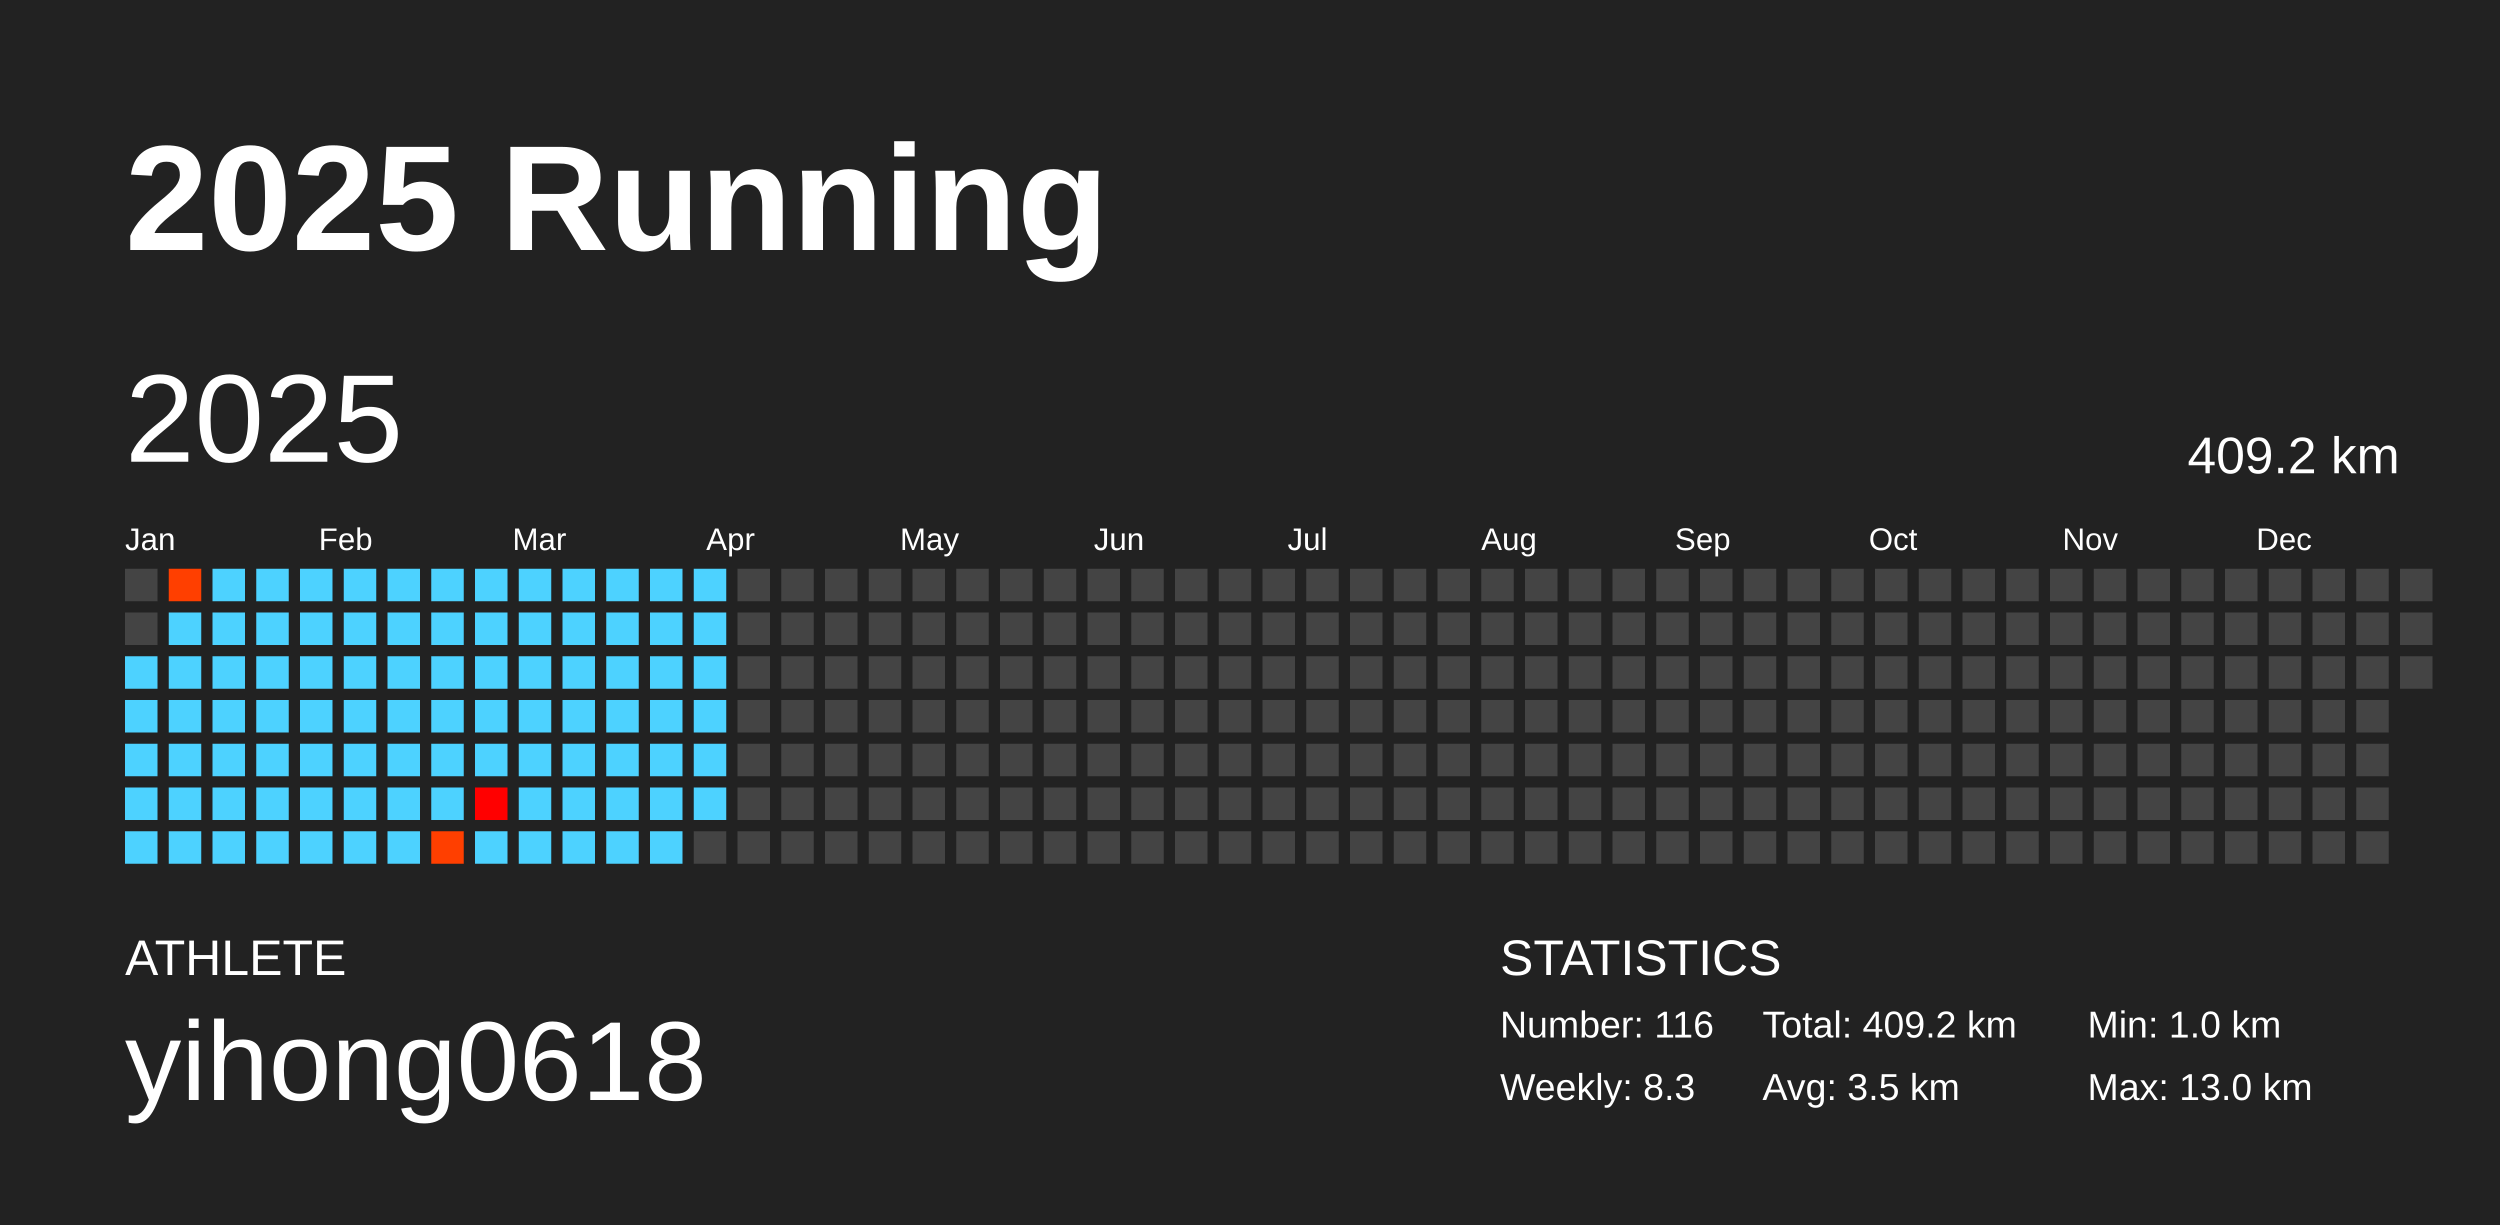
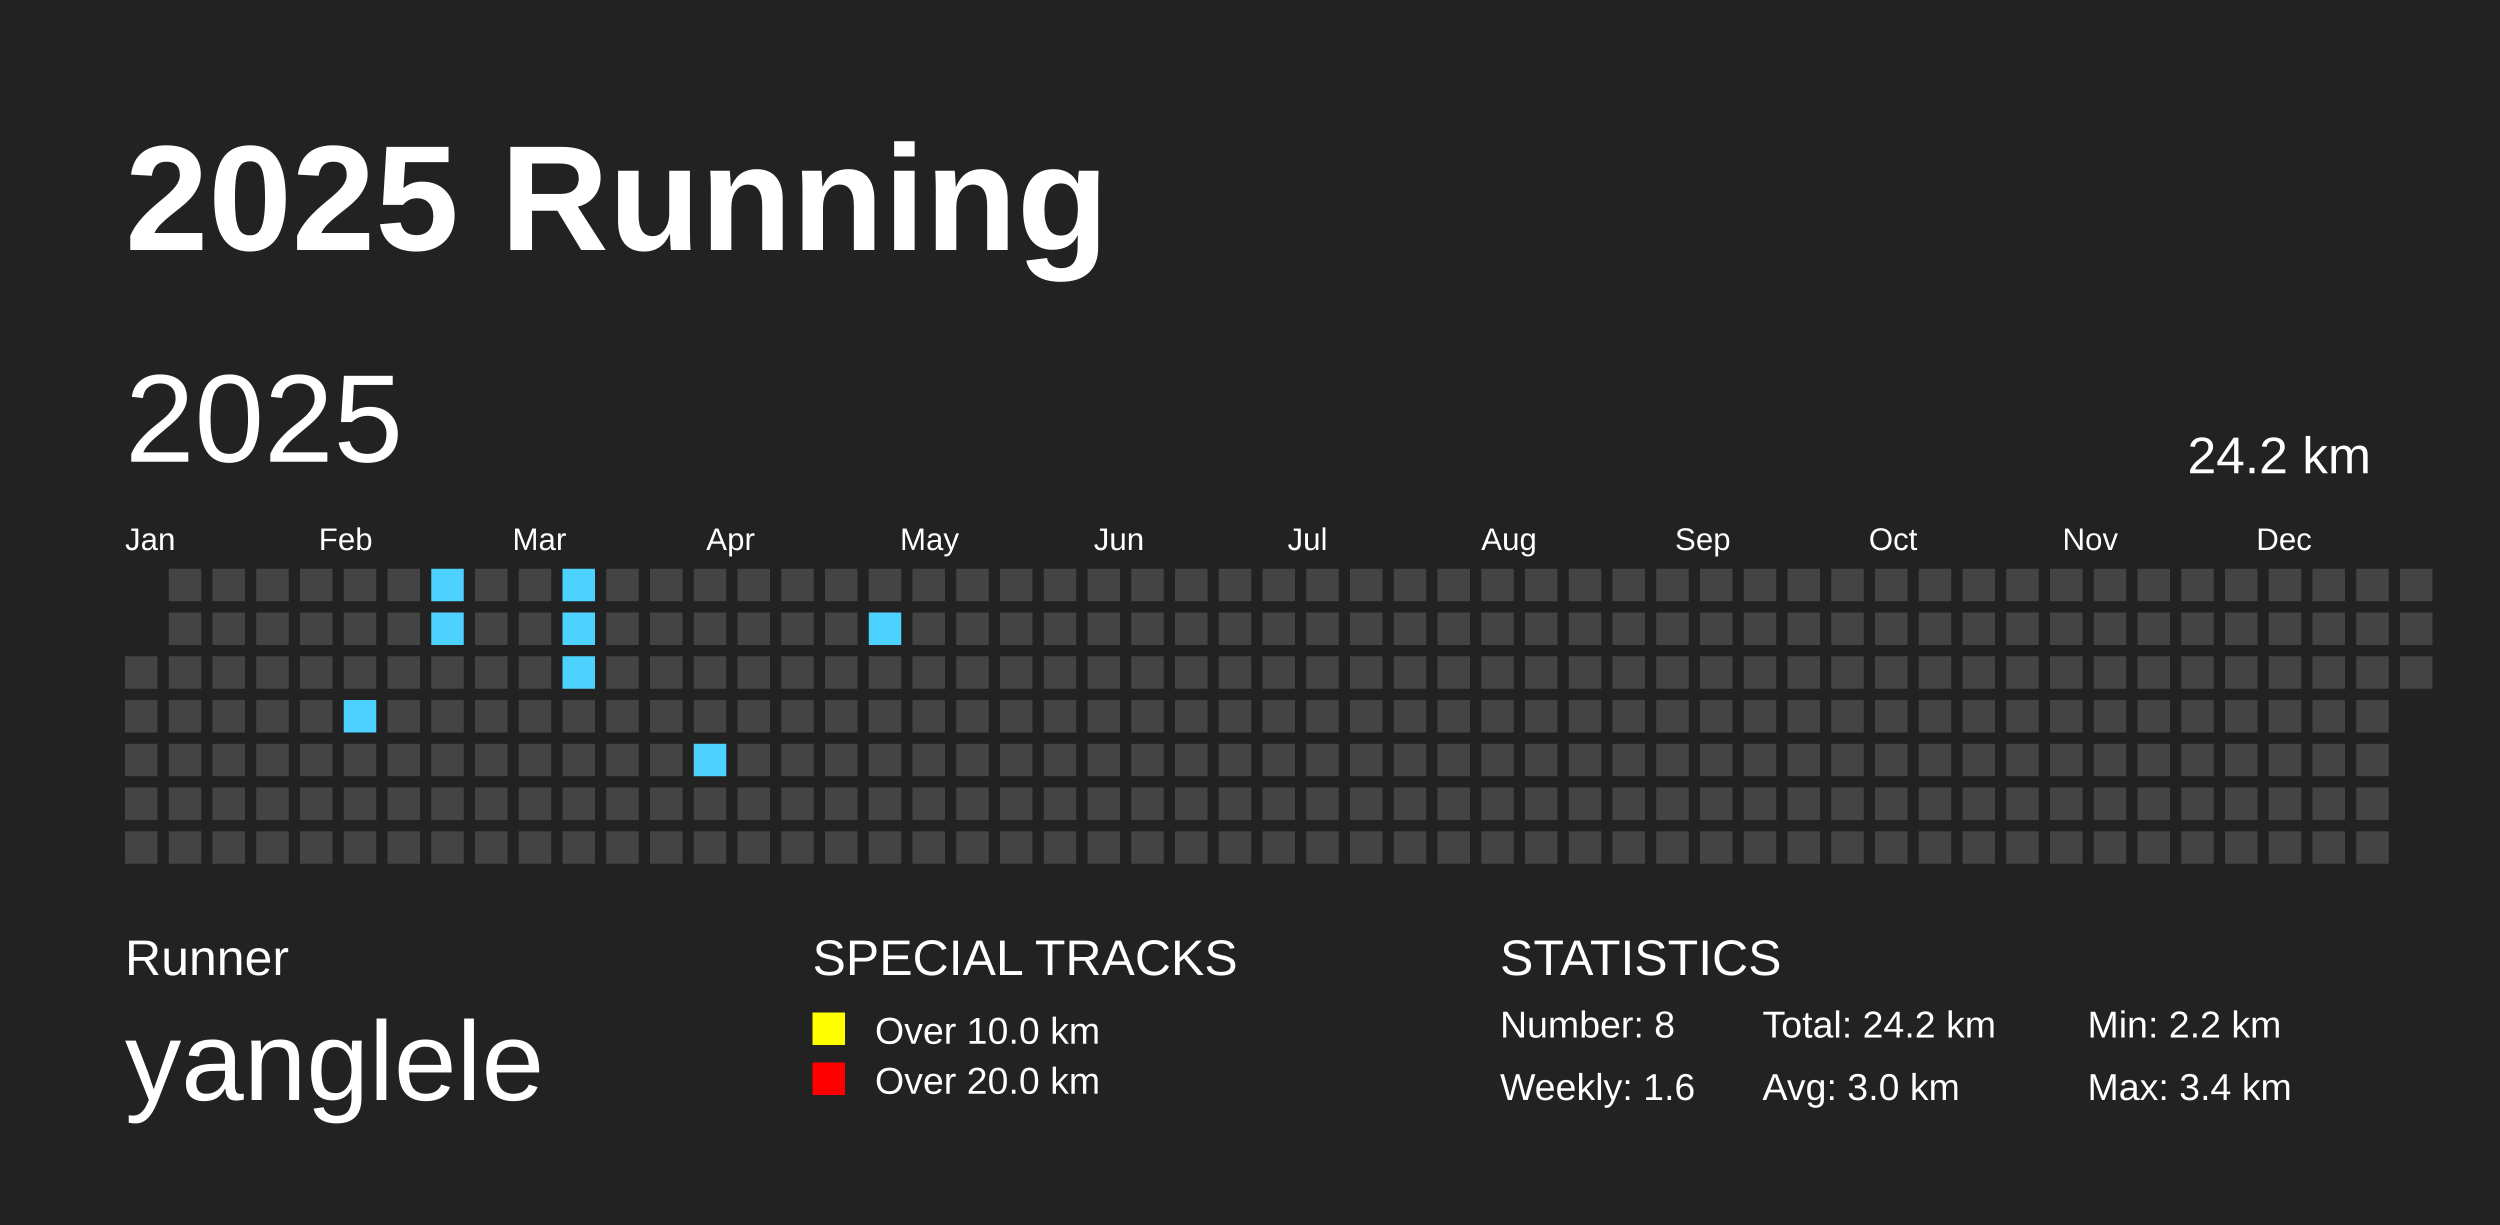
<svg xmlns="http://www.w3.org/2000/svg" baseProfile="full" height="98mm" version="1.1" viewBox="0,0,200,98" width="200mm">
  <defs />
  <rect fill="#222222" height="98" width="200" x="0" y="0" />
  <text fill="#FFFFFF" style="font-size:12px; font-family:Arial; font-weight:bold;" x="10" y="20">2025 Running</text>
-   <text fill="#FFFFFF" style="font-size:4px; font-family:Arial" x="10" y="78">ATHLETE</text>
-   <text fill="#FFFFFF" style="font-size:9px; font-family:Arial" x="10" y="88">yihong0618</text>
+   <text fill="#FFFFFF" style="font-size:4px; font-family:Arial" x="10" y="78">Runner</text>
+   <text fill="#FFFFFF" style="font-size:9px; font-family:Arial" x="10" y="88">yanglele</text>
+   <text fill="#FFFFFF" style="font-size:4px; font-family:Arial" x="65" y="78">SPECIAL TRACKS</text>
+   <rect fill="yellow" height="2.6" width="2.6" x="65" y="81" />
+   <text fill="#FFFFFF" style="font-size:3px; font-family:Arial" x="70" y="83.5">Over 10.0 km</text>
+   <rect fill="red" height="2.6" width="2.6" x="65" y="85" />
+   <text fill="#FFFFFF" style="font-size:3px; font-family:Arial" x="70" y="87.5">Over 20.0 km</text>
  <text fill="#FFFFFF" style="font-size:4px; font-family:Arial" x="120" y="78">STATISTICS</text>
-   <text fill="#FFFFFF" style="font-size:3px; font-family:Arial" x="120" y="83">Number: 116</text>
-   <text fill="#FFFFFF" style="font-size:3px; font-family:Arial" x="120" y="88">Weekly: 8.3</text>
-   <text fill="#FFFFFF" style="font-size:3px; font-family:Arial" x="141" y="83">Total: 409.2 km</text>
-   <text fill="#FFFFFF" style="font-size:3px; font-family:Arial" x="141" y="88">Avg: 3.5 km</text>
-   <text fill="#FFFFFF" style="font-size:3px; font-family:Arial" x="167" y="83">Min: 1.0 km</text>
-   <text fill="#FFFFFF" style="font-size:3px; font-family:Arial" x="167" y="88">Max: 13.0 km</text>
+   <text fill="#FFFFFF" style="font-size:3px; font-family:Arial" x="120" y="83">Number: 8</text>
+   <text fill="#FFFFFF" style="font-size:3px; font-family:Arial" x="120" y="88">Weekly: 1.6</text>
+   <text fill="#FFFFFF" style="font-size:3px; font-family:Arial" x="141" y="83">Total: 24.2 km</text>
+   <text fill="#FFFFFF" style="font-size:3px; font-family:Arial" x="141" y="88">Avg: 3.0 km</text>
+   <text fill="#FFFFFF" style="font-size:3px; font-family:Arial" x="167" y="83">Min: 2.2 km</text>
+   <text fill="#FFFFFF" style="font-size:3px; font-family:Arial" x="167" y="88">Max: 3.4 km</text>
  <text dominant-baseline="hanging" fill="#FFFFFF" style="font-size:10.0px; font-family:Arial;" x="10" y="30">2025</text>
-   <text dominant-baseline="hanging" fill="#FFFFFF" style="font-size:4.125px; font-family:Arial;" x="175" y="35">409.2 km</text>
+   <text dominant-baseline="hanging" fill="#FFFFFF" style="font-size:4.125px; font-family:Arial;" x="175" y="35">24.2 km</text>
  <text fill="#FFFFFF" style="font-size:2.5px; font-family:Arial" x="10.0" y="44">Jan</text>
  <text fill="#FFFFFF" style="font-size:2.5px; font-family:Arial" x="25.5" y="44">Feb</text>
  <text fill="#FFFFFF" style="font-size:2.5px; font-family:Arial" x="41.0" y="44">Mar</text>
  <text fill="#FFFFFF" style="font-size:2.5px; font-family:Arial" x="56.5" y="44">Apr</text>
  <text fill="#FFFFFF" style="font-size:2.5px; font-family:Arial" x="72.0" y="44">May</text>
  <text fill="#FFFFFF" style="font-size:2.5px; font-family:Arial" x="87.5" y="44">Jun</text>
  <text fill="#FFFFFF" style="font-size:2.5px; font-family:Arial" x="103.0" y="44">Jul</text>
  <text fill="#FFFFFF" style="font-size:2.5px; font-family:Arial" x="118.5" y="44">Aug</text>
  <text fill="#FFFFFF" style="font-size:2.5px; font-family:Arial" x="134.0" y="44">Sep</text>
  <text fill="#FFFFFF" style="font-size:2.5px; font-family:Arial" x="149.5" y="44">Oct</text>
  <text fill="#FFFFFF" style="font-size:2.5px; font-family:Arial" x="165.0" y="44">Nov</text>
  <text fill="#FFFFFF" style="font-size:2.5px; font-family:Arial" x="180.5" y="44">Dec</text>
-   <rect fill="#444444" height="2.6" width="2.6" x="10.0" y="45.5" />
-   <rect fill="#444444" height="2.6" width="2.6" x="10.0" y="49.0" />
-   <rect fill="#4dd2ff" height="2.6" width="2.6" x="10.0" y="52.5" />
-   <rect fill="#4dd2ff" height="2.6" width="2.6" x="10.0" y="56.0" />
-   <rect fill="#4dd2ff" height="2.6" width="2.6" x="10.0" y="59.5" />
-   <rect fill="#4dd2ff" height="2.6" width="2.6" x="10.0" y="63.0" />
-   <rect fill="#4dd2ff" height="2.6" width="2.6" x="10.0" y="66.5" />
-   <rect fill="#ff3f00" height="2.6" width="2.6" x="13.5" y="45.5" />
-   <rect fill="#4dd2ff" height="2.6" width="2.6" x="13.5" y="49.0" />
-   <rect fill="#4dd2ff" height="2.6" width="2.6" x="13.5" y="52.5" />
-   <rect fill="#4dd2ff" height="2.6" width="2.6" x="13.5" y="56.0" />
-   <rect fill="#4dd2ff" height="2.6" width="2.6" x="13.5" y="59.5" />
-   <rect fill="#4dd2ff" height="2.6" width="2.6" x="13.5" y="63.0" />
-   <rect fill="#4dd2ff" height="2.6" width="2.6" x="13.5" y="66.5" />
-   <rect fill="#4dd2ff" height="2.6" width="2.6" x="17.0" y="45.5" />
-   <rect fill="#4dd2ff" height="2.6" width="2.6" x="17.0" y="49.0" />
-   <rect fill="#4dd2ff" height="2.6" width="2.6" x="17.0" y="52.5" />
-   <rect fill="#4dd2ff" height="2.6" width="2.6" x="17.0" y="56.0" />
-   <rect fill="#4dd2ff" height="2.6" width="2.6" x="17.0" y="59.5" />
-   <rect fill="#4dd2ff" height="2.6" width="2.6" x="17.0" y="63.0" />
-   <rect fill="#4dd2ff" height="2.6" width="2.6" x="17.0" y="66.5" />
-   <rect fill="#4dd2ff" height="2.6" width="2.6" x="20.5" y="45.5" />
-   <rect fill="#4dd2ff" height="2.6" width="2.6" x="20.5" y="49.0" />
-   <rect fill="#4dd2ff" height="2.6" width="2.6" x="20.5" y="52.5" />
-   <rect fill="#4dd2ff" height="2.6" width="2.6" x="20.5" y="56.0" />
-   <rect fill="#4dd2ff" height="2.6" width="2.6" x="20.5" y="59.5" />
-   <rect fill="#4dd2ff" height="2.6" width="2.6" x="20.5" y="63.0" />
-   <rect fill="#4dd2ff" height="2.6" width="2.6" x="20.5" y="66.5" />
-   <rect fill="#4dd2ff" height="2.6" width="2.6" x="24.0" y="45.5" />
-   <rect fill="#4dd2ff" height="2.6" width="2.6" x="24.0" y="49.0" />
-   <rect fill="#4dd2ff" height="2.6" width="2.6" x="24.0" y="52.5" />
-   <rect fill="#4dd2ff" height="2.6" width="2.6" x="24.0" y="56.0" />
-   <rect fill="#4dd2ff" height="2.6" width="2.6" x="24.0" y="59.5" />
-   <rect fill="#4dd2ff" height="2.6" width="2.6" x="24.0" y="63.0" />
-   <rect fill="#4dd2ff" height="2.6" width="2.6" x="24.0" y="66.5" />
-   <rect fill="#4dd2ff" height="2.6" width="2.6" x="27.5" y="45.5" />
-   <rect fill="#4dd2ff" height="2.6" width="2.6" x="27.5" y="49.0" />
-   <rect fill="#4dd2ff" height="2.6" width="2.6" x="27.5" y="52.5" />
-   <rect fill="#4dd2ff" height="2.6" width="2.6" x="27.5" y="56.0" />
-   <rect fill="#4dd2ff" height="2.6" width="2.6" x="27.5" y="59.5" />
-   <rect fill="#4dd2ff" height="2.6" width="2.6" x="27.5" y="63.0" />
-   <rect fill="#4dd2ff" height="2.6" width="2.6" x="27.5" y="66.5" />
-   <rect fill="#4dd2ff" height="2.6" width="2.6" x="31.0" y="45.5" />
-   <rect fill="#4dd2ff" height="2.6" width="2.6" x="31.0" y="49.0" />
-   <rect fill="#4dd2ff" height="2.6" width="2.6" x="31.0" y="52.5" />
-   <rect fill="#4dd2ff" height="2.6" width="2.6" x="31.0" y="56.0" />
-   <rect fill="#4dd2ff" height="2.6" width="2.6" x="31.0" y="59.5" />
-   <rect fill="#4dd2ff" height="2.6" width="2.6" x="31.0" y="63.0" />
-   <rect fill="#4dd2ff" height="2.6" width="2.6" x="31.0" y="66.5" />
-   <rect fill="#4dd2ff" height="2.6" width="2.6" x="34.5" y="45.5" />
-   <rect fill="#4dd2ff" height="2.6" width="2.6" x="34.5" y="49.0" />
-   <rect fill="#4dd2ff" height="2.6" width="2.6" x="34.5" y="52.5" />
-   <rect fill="#4dd2ff" height="2.6" width="2.6" x="34.5" y="56.0" />
-   <rect fill="#4dd2ff" height="2.6" width="2.6" x="34.5" y="59.5" />
-   <rect fill="#4dd2ff" height="2.6" width="2.6" x="34.5" y="63.0" />
-   <rect fill="#ff3f00" height="2.6" width="2.6" x="34.5" y="66.5" />
-   <rect fill="#4dd2ff" height="2.6" width="2.6" x="38.0" y="45.5" />
-   <rect fill="#4dd2ff" height="2.6" width="2.6" x="38.0" y="49.0" />
-   <rect fill="#4dd2ff" height="2.6" width="2.6" x="38.0" y="52.5" />
-   <rect fill="#4dd2ff" height="2.6" width="2.6" x="38.0" y="56.0" />
-   <rect fill="#4dd2ff" height="2.6" width="2.6" x="38.0" y="59.5" />
-   <rect fill="#ff0000" height="2.6" width="2.6" x="38.0" y="63.0" />
-   <rect fill="#4dd2ff" height="2.6" width="2.6" x="38.0" y="66.5" />
-   <rect fill="#4dd2ff" height="2.6" width="2.6" x="41.5" y="45.5" />
-   <rect fill="#4dd2ff" height="2.6" width="2.6" x="41.5" y="49.0" />
-   <rect fill="#4dd2ff" height="2.6" width="2.6" x="41.5" y="52.5" />
-   <rect fill="#4dd2ff" height="2.6" width="2.6" x="41.5" y="56.0" />
-   <rect fill="#4dd2ff" height="2.6" width="2.6" x="41.5" y="59.5" />
-   <rect fill="#4dd2ff" height="2.6" width="2.6" x="41.5" y="63.0" />
-   <rect fill="#4dd2ff" height="2.6" width="2.6" x="41.5" y="66.5" />
-   <rect fill="#4dd2ff" height="2.6" width="2.6" x="45.0" y="45.5" />
-   <rect fill="#4dd2ff" height="2.6" width="2.6" x="45.0" y="49.0" />
-   <rect fill="#4dd2ff" height="2.6" width="2.6" x="45.0" y="52.5" />
-   <rect fill="#4dd2ff" height="2.6" width="2.6" x="45.0" y="56.0" />
-   <rect fill="#4dd2ff" height="2.6" width="2.6" x="45.0" y="59.5" />
-   <rect fill="#4dd2ff" height="2.6" width="2.6" x="45.0" y="63.0" />
-   <rect fill="#4dd2ff" height="2.6" width="2.6" x="45.0" y="66.5" />
-   <rect fill="#4dd2ff" height="2.6" width="2.6" x="48.5" y="45.5" />
-   <rect fill="#4dd2ff" height="2.6" width="2.6" x="48.5" y="49.0" />
-   <rect fill="#4dd2ff" height="2.6" width="2.6" x="48.5" y="52.5" />
-   <rect fill="#4dd2ff" height="2.6" width="2.6" x="48.5" y="56.0" />
-   <rect fill="#4dd2ff" height="2.6" width="2.6" x="48.5" y="59.5" />
-   <rect fill="#4dd2ff" height="2.6" width="2.6" x="48.5" y="63.0" />
-   <rect fill="#4dd2ff" height="2.6" width="2.6" x="48.5" y="66.5" />
-   <rect fill="#4dd2ff" height="2.6" width="2.6" x="52.0" y="45.5" />
-   <rect fill="#4dd2ff" height="2.6" width="2.6" x="52.0" y="49.0" />
-   <rect fill="#4dd2ff" height="2.6" width="2.6" x="52.0" y="52.5" />
-   <rect fill="#4dd2ff" height="2.6" width="2.6" x="52.0" y="56.0" />
-   <rect fill="#4dd2ff" height="2.6" width="2.6" x="52.0" y="59.5" />
-   <rect fill="#4dd2ff" height="2.6" width="2.6" x="52.0" y="63.0" />
-   <rect fill="#4dd2ff" height="2.6" width="2.6" x="52.0" y="66.5" />
-   <rect fill="#4dd2ff" height="2.6" width="2.6" x="55.5" y="45.5" />
-   <rect fill="#4dd2ff" height="2.6" width="2.6" x="55.5" y="49.0" />
-   <rect fill="#4dd2ff" height="2.6" width="2.6" x="55.5" y="52.5" />
-   <rect fill="#4dd2ff" height="2.6" width="2.6" x="55.5" y="56.0" />
-   <rect fill="#4dd2ff" height="2.6" width="2.6" x="55.5" y="59.5" />
-   <rect fill="#4dd2ff" height="2.6" width="2.6" x="55.5" y="63.0" />
+   <rect fill="#444444" height="2.6" width="2.6" x="10.0" y="52.5" />
+   <rect fill="#444444" height="2.6" width="2.6" x="10.0" y="56.0" />
+   <rect fill="#444444" height="2.6" width="2.6" x="10.0" y="59.5" />
+   <rect fill="#444444" height="2.6" width="2.6" x="10.0" y="63.0" />
+   <rect fill="#444444" height="2.6" width="2.6" x="10.0" y="66.5" />
+   <rect fill="#444444" height="2.6" width="2.6" x="13.5" y="45.5" />
+   <rect fill="#444444" height="2.6" width="2.6" x="13.5" y="49.0" />
+   <rect fill="#444444" height="2.6" width="2.6" x="13.5" y="52.5" />
+   <rect fill="#444444" height="2.6" width="2.6" x="13.5" y="56.0" />
+   <rect fill="#444444" height="2.6" width="2.6" x="13.5" y="59.5" />
+   <rect fill="#444444" height="2.6" width="2.6" x="13.5" y="63.0" />
+   <rect fill="#444444" height="2.6" width="2.6" x="13.5" y="66.5" />
+   <rect fill="#444444" height="2.6" width="2.6" x="17.0" y="45.5" />
+   <rect fill="#444444" height="2.6" width="2.6" x="17.0" y="49.0" />
+   <rect fill="#444444" height="2.6" width="2.6" x="17.0" y="52.5" />
+   <rect fill="#444444" height="2.6" width="2.6" x="17.0" y="56.0" />
+   <rect fill="#444444" height="2.6" width="2.6" x="17.0" y="59.5" />
+   <rect fill="#444444" height="2.6" width="2.6" x="17.0" y="63.0" />
+   <rect fill="#444444" height="2.6" width="2.6" x="17.0" y="66.5" />
+   <rect fill="#444444" height="2.6" width="2.6" x="20.5" y="45.5" />
+   <rect fill="#444444" height="2.6" width="2.6" x="20.5" y="49.0" />
+   <rect fill="#444444" height="2.6" width="2.6" x="20.5" y="52.5" />
+   <rect fill="#444444" height="2.6" width="2.6" x="20.5" y="56.0" />
+   <rect fill="#444444" height="2.6" width="2.6" x="20.5" y="59.5" />
+   <rect fill="#444444" height="2.6" width="2.6" x="20.5" y="63.0" />
+   <rect fill="#444444" height="2.6" width="2.6" x="20.5" y="66.5" />
+   <rect fill="#444444" height="2.6" width="2.6" x="24.0" y="45.5" />
+   <rect fill="#444444" height="2.6" width="2.6" x="24.0" y="49.0" />
+   <rect fill="#444444" height="2.6" width="2.6" x="24.0" y="52.5" />
+   <rect fill="#444444" height="2.6" width="2.6" x="24.0" y="56.0" />
+   <rect fill="#444444" height="2.6" width="2.6" x="24.0" y="59.5" />
+   <rect fill="#444444" height="2.6" width="2.6" x="24.0" y="63.0" />
+   <rect fill="#444444" height="2.6" width="2.6" x="24.0" y="66.5" />
+   <rect fill="#444444" height="2.6" width="2.6" x="27.5" y="45.5" />
+   <rect fill="#444444" height="2.6" width="2.6" x="27.5" y="49.0" />
+   <rect fill="#444444" height="2.6" width="2.6" x="27.5" y="52.5" />
+   <rect fill="#4DD2FF" height="2.6" width="2.6" x="27.5" y="56.0" />
+   <rect fill="#444444" height="2.6" width="2.6" x="27.5" y="59.5" />
+   <rect fill="#444444" height="2.6" width="2.6" x="27.5" y="63.0" />
+   <rect fill="#444444" height="2.6" width="2.6" x="27.5" y="66.5" />
+   <rect fill="#444444" height="2.6" width="2.6" x="31.0" y="45.5" />
+   <rect fill="#444444" height="2.6" width="2.6" x="31.0" y="49.0" />
+   <rect fill="#444444" height="2.6" width="2.6" x="31.0" y="52.5" />
+   <rect fill="#444444" height="2.6" width="2.6" x="31.0" y="56.0" />
+   <rect fill="#444444" height="2.6" width="2.6" x="31.0" y="59.5" />
+   <rect fill="#444444" height="2.6" width="2.6" x="31.0" y="63.0" />
+   <rect fill="#444444" height="2.6" width="2.6" x="31.0" y="66.5" />
+   <rect fill="#4DD2FF" height="2.6" width="2.6" x="34.5" y="45.5" />
+   <rect fill="#4DD2FF" height="2.6" width="2.6" x="34.5" y="49.0" />
+   <rect fill="#444444" height="2.6" width="2.6" x="34.5" y="52.5" />
+   <rect fill="#444444" height="2.6" width="2.6" x="34.5" y="56.0" />
+   <rect fill="#444444" height="2.6" width="2.6" x="34.5" y="59.5" />
+   <rect fill="#444444" height="2.6" width="2.6" x="34.5" y="63.0" />
+   <rect fill="#444444" height="2.6" width="2.6" x="34.5" y="66.5" />
+   <rect fill="#444444" height="2.6" width="2.6" x="38.0" y="45.5" />
+   <rect fill="#444444" height="2.6" width="2.6" x="38.0" y="49.0" />
+   <rect fill="#444444" height="2.6" width="2.6" x="38.0" y="52.5" />
+   <rect fill="#444444" height="2.6" width="2.6" x="38.0" y="56.0" />
+   <rect fill="#444444" height="2.6" width="2.6" x="38.0" y="59.5" />
+   <rect fill="#444444" height="2.6" width="2.6" x="38.0" y="63.0" />
+   <rect fill="#444444" height="2.6" width="2.6" x="38.0" y="66.5" />
+   <rect fill="#444444" height="2.6" width="2.6" x="41.5" y="45.5" />
+   <rect fill="#444444" height="2.6" width="2.6" x="41.5" y="49.0" />
+   <rect fill="#444444" height="2.6" width="2.6" x="41.5" y="52.5" />
+   <rect fill="#444444" height="2.6" width="2.6" x="41.5" y="56.0" />
+   <rect fill="#444444" height="2.6" width="2.6" x="41.5" y="59.5" />
+   <rect fill="#444444" height="2.6" width="2.6" x="41.5" y="63.0" />
+   <rect fill="#444444" height="2.6" width="2.6" x="41.5" y="66.5" />
+   <rect fill="#4DD2FF" height="2.6" width="2.6" x="45.0" y="45.5" />
+   <rect fill="#4DD2FF" height="2.6" width="2.6" x="45.0" y="49.0" />
+   <rect fill="#4DD2FF" height="2.6" width="2.6" x="45.0" y="52.5" />
+   <rect fill="#444444" height="2.6" width="2.6" x="45.0" y="56.0" />
+   <rect fill="#444444" height="2.6" width="2.6" x="45.0" y="59.5" />
+   <rect fill="#444444" height="2.6" width="2.6" x="45.0" y="63.0" />
+   <rect fill="#444444" height="2.6" width="2.6" x="45.0" y="66.5" />
+   <rect fill="#444444" height="2.6" width="2.6" x="48.5" y="45.5" />
+   <rect fill="#444444" height="2.6" width="2.6" x="48.5" y="49.0" />
+   <rect fill="#444444" height="2.6" width="2.6" x="48.5" y="52.5" />
+   <rect fill="#444444" height="2.6" width="2.6" x="48.5" y="56.0" />
+   <rect fill="#444444" height="2.6" width="2.6" x="48.5" y="59.5" />
+   <rect fill="#444444" height="2.6" width="2.6" x="48.5" y="63.0" />
+   <rect fill="#444444" height="2.6" width="2.6" x="48.5" y="66.5" />
+   <rect fill="#444444" height="2.6" width="2.6" x="52.0" y="45.5" />
+   <rect fill="#444444" height="2.6" width="2.6" x="52.0" y="49.0" />
+   <rect fill="#444444" height="2.6" width="2.6" x="52.0" y="52.5" />
+   <rect fill="#444444" height="2.6" width="2.6" x="52.0" y="56.0" />
+   <rect fill="#444444" height="2.6" width="2.6" x="52.0" y="59.5" />
+   <rect fill="#444444" height="2.6" width="2.6" x="52.0" y="63.0" />
+   <rect fill="#444444" height="2.6" width="2.6" x="52.0" y="66.5" />
+   <rect fill="#444444" height="2.6" width="2.6" x="55.5" y="45.5" />
+   <rect fill="#444444" height="2.6" width="2.6" x="55.5" y="49.0" />
+   <rect fill="#444444" height="2.6" width="2.6" x="55.5" y="52.5" />
+   <rect fill="#444444" height="2.6" width="2.6" x="55.5" y="56.0" />
+   <rect fill="#4DD2FF" height="2.6" width="2.6" x="55.5" y="59.5" />
+   <rect fill="#444444" height="2.6" width="2.6" x="55.5" y="63.0" />
  <rect fill="#444444" height="2.6" width="2.6" x="55.5" y="66.5" />
  <rect fill="#444444" height="2.6" width="2.6" x="59.0" y="45.5" />
  <rect fill="#444444" height="2.6" width="2.6" x="59.0" y="49.0" />
  <rect fill="#444444" height="2.6" width="2.6" x="59.0" y="52.5" />
  <rect fill="#444444" height="2.6" width="2.6" x="59.0" y="56.0" />
  <rect fill="#444444" height="2.6" width="2.6" x="59.0" y="59.5" />
  <rect fill="#444444" height="2.6" width="2.6" x="59.0" y="63.0" />
  <rect fill="#444444" height="2.6" width="2.6" x="59.0" y="66.5" />
  <rect fill="#444444" height="2.6" width="2.6" x="62.5" y="45.5" />
  <rect fill="#444444" height="2.6" width="2.6" x="62.5" y="49.0" />
  <rect fill="#444444" height="2.6" width="2.6" x="62.5" y="52.5" />
  <rect fill="#444444" height="2.6" width="2.6" x="62.5" y="56.0" />
  <rect fill="#444444" height="2.6" width="2.6" x="62.5" y="59.5" />
  <rect fill="#444444" height="2.6" width="2.6" x="62.5" y="63.0" />
  <rect fill="#444444" height="2.6" width="2.6" x="62.5" y="66.5" />
  <rect fill="#444444" height="2.6" width="2.6" x="66.0" y="45.5" />
  <rect fill="#444444" height="2.6" width="2.6" x="66.0" y="49.0" />
  <rect fill="#444444" height="2.6" width="2.6" x="66.0" y="52.5" />
  <rect fill="#444444" height="2.6" width="2.6" x="66.0" y="56.0" />
  <rect fill="#444444" height="2.6" width="2.6" x="66.0" y="59.5" />
  <rect fill="#444444" height="2.6" width="2.6" x="66.0" y="63.0" />
  <rect fill="#444444" height="2.6" width="2.6" x="66.0" y="66.5" />
  <rect fill="#444444" height="2.6" width="2.6" x="69.5" y="45.5" />
-   <rect fill="#444444" height="2.6" width="2.6" x="69.5" y="49.0" />
+   <rect fill="#4DD2FF" height="2.6" width="2.6" x="69.5" y="49.0" />
  <rect fill="#444444" height="2.6" width="2.6" x="69.5" y="52.5" />
  <rect fill="#444444" height="2.6" width="2.6" x="69.5" y="56.0" />
  <rect fill="#444444" height="2.6" width="2.6" x="69.5" y="59.5" />
  <rect fill="#444444" height="2.6" width="2.6" x="69.5" y="63.0" />
  <rect fill="#444444" height="2.6" width="2.6" x="69.5" y="66.5" />
  <rect fill="#444444" height="2.6" width="2.6" x="73.0" y="45.5" />
  <rect fill="#444444" height="2.6" width="2.6" x="73.0" y="49.0" />
  <rect fill="#444444" height="2.6" width="2.6" x="73.0" y="52.5" />
  <rect fill="#444444" height="2.6" width="2.6" x="73.0" y="56.0" />
  <rect fill="#444444" height="2.6" width="2.6" x="73.0" y="59.5" />
  <rect fill="#444444" height="2.6" width="2.6" x="73.0" y="63.0" />
  <rect fill="#444444" height="2.6" width="2.6" x="73.0" y="66.5" />
  <rect fill="#444444" height="2.6" width="2.6" x="76.5" y="45.5" />
  <rect fill="#444444" height="2.6" width="2.6" x="76.5" y="49.0" />
  <rect fill="#444444" height="2.6" width="2.6" x="76.5" y="52.5" />
  <rect fill="#444444" height="2.6" width="2.6" x="76.5" y="56.0" />
  <rect fill="#444444" height="2.6" width="2.6" x="76.5" y="59.5" />
  <rect fill="#444444" height="2.6" width="2.6" x="76.5" y="63.0" />
  <rect fill="#444444" height="2.6" width="2.6" x="76.5" y="66.5" />
  <rect fill="#444444" height="2.6" width="2.6" x="80.0" y="45.5" />
  <rect fill="#444444" height="2.6" width="2.6" x="80.0" y="49.0" />
  <rect fill="#444444" height="2.6" width="2.6" x="80.0" y="52.5" />
  <rect fill="#444444" height="2.6" width="2.6" x="80.0" y="56.0" />
  <rect fill="#444444" height="2.6" width="2.6" x="80.0" y="59.5" />
  <rect fill="#444444" height="2.6" width="2.6" x="80.0" y="63.0" />
  <rect fill="#444444" height="2.6" width="2.6" x="80.0" y="66.5" />
  <rect fill="#444444" height="2.6" width="2.6" x="83.5" y="45.5" />
  <rect fill="#444444" height="2.6" width="2.6" x="83.5" y="49.0" />
  <rect fill="#444444" height="2.6" width="2.6" x="83.5" y="52.5" />
  <rect fill="#444444" height="2.6" width="2.6" x="83.5" y="56.0" />
  <rect fill="#444444" height="2.6" width="2.6" x="83.5" y="59.5" />
  <rect fill="#444444" height="2.6" width="2.6" x="83.5" y="63.0" />
  <rect fill="#444444" height="2.6" width="2.6" x="83.5" y="66.5" />
  <rect fill="#444444" height="2.6" width="2.6" x="87.0" y="45.5" />
  <rect fill="#444444" height="2.6" width="2.6" x="87.0" y="49.0" />
  <rect fill="#444444" height="2.6" width="2.6" x="87.0" y="52.5" />
  <rect fill="#444444" height="2.6" width="2.6" x="87.0" y="56.0" />
  <rect fill="#444444" height="2.6" width="2.6" x="87.0" y="59.5" />
  <rect fill="#444444" height="2.6" width="2.6" x="87.0" y="63.0" />
  <rect fill="#444444" height="2.6" width="2.6" x="87.0" y="66.5" />
  <rect fill="#444444" height="2.6" width="2.6" x="90.5" y="45.5" />
  <rect fill="#444444" height="2.6" width="2.6" x="90.5" y="49.0" />
  <rect fill="#444444" height="2.6" width="2.6" x="90.5" y="52.5" />
  <rect fill="#444444" height="2.6" width="2.6" x="90.5" y="56.0" />
  <rect fill="#444444" height="2.6" width="2.6" x="90.5" y="59.5" />
  <rect fill="#444444" height="2.6" width="2.6" x="90.5" y="63.0" />
  <rect fill="#444444" height="2.6" width="2.6" x="90.5" y="66.5" />
  <rect fill="#444444" height="2.6" width="2.6" x="94.0" y="45.5" />
  <rect fill="#444444" height="2.6" width="2.6" x="94.0" y="49.0" />
  <rect fill="#444444" height="2.6" width="2.6" x="94.0" y="52.5" />
  <rect fill="#444444" height="2.6" width="2.6" x="94.0" y="56.0" />
  <rect fill="#444444" height="2.6" width="2.6" x="94.0" y="59.5" />
  <rect fill="#444444" height="2.6" width="2.6" x="94.0" y="63.0" />
  <rect fill="#444444" height="2.6" width="2.6" x="94.0" y="66.5" />
  <rect fill="#444444" height="2.6" width="2.6" x="97.5" y="45.5" />
  <rect fill="#444444" height="2.6" width="2.6" x="97.5" y="49.0" />
  <rect fill="#444444" height="2.6" width="2.6" x="97.5" y="52.5" />
  <rect fill="#444444" height="2.6" width="2.6" x="97.5" y="56.0" />
  <rect fill="#444444" height="2.6" width="2.6" x="97.5" y="59.5" />
  <rect fill="#444444" height="2.6" width="2.6" x="97.5" y="63.0" />
  <rect fill="#444444" height="2.6" width="2.6" x="97.5" y="66.5" />
  <rect fill="#444444" height="2.6" width="2.6" x="101.0" y="45.5" />
  <rect fill="#444444" height="2.6" width="2.6" x="101.0" y="49.0" />
  <rect fill="#444444" height="2.6" width="2.6" x="101.0" y="52.5" />
  <rect fill="#444444" height="2.6" width="2.6" x="101.0" y="56.0" />
  <rect fill="#444444" height="2.6" width="2.6" x="101.0" y="59.5" />
  <rect fill="#444444" height="2.6" width="2.6" x="101.0" y="63.0" />
  <rect fill="#444444" height="2.6" width="2.6" x="101.0" y="66.5" />
  <rect fill="#444444" height="2.6" width="2.6" x="104.5" y="45.5" />
  <rect fill="#444444" height="2.6" width="2.6" x="104.5" y="49.0" />
  <rect fill="#444444" height="2.6" width="2.6" x="104.5" y="52.5" />
  <rect fill="#444444" height="2.6" width="2.6" x="104.5" y="56.0" />
  <rect fill="#444444" height="2.6" width="2.6" x="104.5" y="59.5" />
  <rect fill="#444444" height="2.6" width="2.6" x="104.5" y="63.0" />
  <rect fill="#444444" height="2.6" width="2.6" x="104.5" y="66.5" />
  <rect fill="#444444" height="2.6" width="2.6" x="108.0" y="45.5" />
  <rect fill="#444444" height="2.6" width="2.6" x="108.0" y="49.0" />
  <rect fill="#444444" height="2.6" width="2.6" x="108.0" y="52.5" />
  <rect fill="#444444" height="2.6" width="2.6" x="108.0" y="56.0" />
  <rect fill="#444444" height="2.6" width="2.6" x="108.0" y="59.5" />
  <rect fill="#444444" height="2.6" width="2.6" x="108.0" y="63.0" />
  <rect fill="#444444" height="2.6" width="2.6" x="108.0" y="66.5" />
  <rect fill="#444444" height="2.6" width="2.6" x="111.5" y="45.5" />
  <rect fill="#444444" height="2.6" width="2.6" x="111.5" y="49.0" />
  <rect fill="#444444" height="2.6" width="2.6" x="111.5" y="52.5" />
  <rect fill="#444444" height="2.6" width="2.6" x="111.5" y="56.0" />
  <rect fill="#444444" height="2.6" width="2.6" x="111.5" y="59.5" />
  <rect fill="#444444" height="2.6" width="2.6" x="111.5" y="63.0" />
  <rect fill="#444444" height="2.6" width="2.6" x="111.5" y="66.5" />
  <rect fill="#444444" height="2.6" width="2.6" x="115.0" y="45.5" />
  <rect fill="#444444" height="2.6" width="2.6" x="115.0" y="49.0" />
  <rect fill="#444444" height="2.6" width="2.6" x="115.0" y="52.5" />
  <rect fill="#444444" height="2.6" width="2.6" x="115.0" y="56.0" />
  <rect fill="#444444" height="2.6" width="2.6" x="115.0" y="59.5" />
  <rect fill="#444444" height="2.6" width="2.6" x="115.0" y="63.0" />
  <rect fill="#444444" height="2.6" width="2.6" x="115.0" y="66.5" />
  <rect fill="#444444" height="2.6" width="2.6" x="118.5" y="45.5" />
  <rect fill="#444444" height="2.6" width="2.6" x="118.5" y="49.0" />
  <rect fill="#444444" height="2.6" width="2.6" x="118.5" y="52.5" />
  <rect fill="#444444" height="2.6" width="2.6" x="118.5" y="56.0" />
  <rect fill="#444444" height="2.6" width="2.6" x="118.5" y="59.5" />
  <rect fill="#444444" height="2.6" width="2.6" x="118.5" y="63.0" />
  <rect fill="#444444" height="2.6" width="2.6" x="118.5" y="66.5" />
  <rect fill="#444444" height="2.6" width="2.6" x="122.0" y="45.5" />
  <rect fill="#444444" height="2.6" width="2.6" x="122.0" y="49.0" />
  <rect fill="#444444" height="2.6" width="2.6" x="122.0" y="52.5" />
  <rect fill="#444444" height="2.6" width="2.6" x="122.0" y="56.0" />
  <rect fill="#444444" height="2.6" width="2.6" x="122.0" y="59.5" />
  <rect fill="#444444" height="2.6" width="2.6" x="122.0" y="63.0" />
  <rect fill="#444444" height="2.6" width="2.6" x="122.0" y="66.5" />
  <rect fill="#444444" height="2.6" width="2.6" x="125.5" y="45.5" />
  <rect fill="#444444" height="2.6" width="2.6" x="125.5" y="49.0" />
  <rect fill="#444444" height="2.6" width="2.6" x="125.5" y="52.5" />
  <rect fill="#444444" height="2.6" width="2.6" x="125.5" y="56.0" />
  <rect fill="#444444" height="2.6" width="2.6" x="125.5" y="59.5" />
  <rect fill="#444444" height="2.6" width="2.6" x="125.5" y="63.0" />
  <rect fill="#444444" height="2.6" width="2.6" x="125.5" y="66.5" />
  <rect fill="#444444" height="2.6" width="2.6" x="129.0" y="45.5" />
  <rect fill="#444444" height="2.6" width="2.6" x="129.0" y="49.0" />
  <rect fill="#444444" height="2.6" width="2.6" x="129.0" y="52.5" />
  <rect fill="#444444" height="2.6" width="2.6" x="129.0" y="56.0" />
  <rect fill="#444444" height="2.6" width="2.6" x="129.0" y="59.5" />
  <rect fill="#444444" height="2.6" width="2.6" x="129.0" y="63.0" />
  <rect fill="#444444" height="2.6" width="2.6" x="129.0" y="66.5" />
  <rect fill="#444444" height="2.6" width="2.6" x="132.5" y="45.5" />
  <rect fill="#444444" height="2.6" width="2.6" x="132.5" y="49.0" />
  <rect fill="#444444" height="2.6" width="2.6" x="132.5" y="52.5" />
  <rect fill="#444444" height="2.6" width="2.6" x="132.5" y="56.0" />
  <rect fill="#444444" height="2.6" width="2.6" x="132.5" y="59.5" />
  <rect fill="#444444" height="2.6" width="2.6" x="132.5" y="63.0" />
  <rect fill="#444444" height="2.6" width="2.6" x="132.5" y="66.5" />
  <rect fill="#444444" height="2.6" width="2.6" x="136.0" y="45.5" />
  <rect fill="#444444" height="2.6" width="2.6" x="136.0" y="49.0" />
  <rect fill="#444444" height="2.6" width="2.6" x="136.0" y="52.5" />
  <rect fill="#444444" height="2.6" width="2.6" x="136.0" y="56.0" />
  <rect fill="#444444" height="2.6" width="2.6" x="136.0" y="59.5" />
  <rect fill="#444444" height="2.6" width="2.6" x="136.0" y="63.0" />
  <rect fill="#444444" height="2.6" width="2.6" x="136.0" y="66.5" />
  <rect fill="#444444" height="2.6" width="2.6" x="139.5" y="45.5" />
  <rect fill="#444444" height="2.6" width="2.6" x="139.5" y="49.0" />
  <rect fill="#444444" height="2.6" width="2.6" x="139.5" y="52.5" />
  <rect fill="#444444" height="2.6" width="2.6" x="139.5" y="56.0" />
  <rect fill="#444444" height="2.6" width="2.6" x="139.5" y="59.5" />
  <rect fill="#444444" height="2.6" width="2.6" x="139.5" y="63.0" />
  <rect fill="#444444" height="2.6" width="2.6" x="139.5" y="66.5" />
  <rect fill="#444444" height="2.6" width="2.6" x="143.0" y="45.5" />
  <rect fill="#444444" height="2.6" width="2.6" x="143.0" y="49.0" />
  <rect fill="#444444" height="2.6" width="2.6" x="143.0" y="52.5" />
  <rect fill="#444444" height="2.6" width="2.6" x="143.0" y="56.0" />
  <rect fill="#444444" height="2.6" width="2.6" x="143.0" y="59.5" />
  <rect fill="#444444" height="2.6" width="2.6" x="143.0" y="63.0" />
  <rect fill="#444444" height="2.6" width="2.6" x="143.0" y="66.5" />
  <rect fill="#444444" height="2.6" width="2.6" x="146.5" y="45.5" />
  <rect fill="#444444" height="2.6" width="2.6" x="146.5" y="49.0" />
  <rect fill="#444444" height="2.6" width="2.6" x="146.5" y="52.5" />
  <rect fill="#444444" height="2.6" width="2.6" x="146.5" y="56.0" />
  <rect fill="#444444" height="2.6" width="2.6" x="146.5" y="59.5" />
  <rect fill="#444444" height="2.6" width="2.6" x="146.5" y="63.0" />
  <rect fill="#444444" height="2.6" width="2.6" x="146.5" y="66.5" />
  <rect fill="#444444" height="2.6" width="2.6" x="150.0" y="45.5" />
  <rect fill="#444444" height="2.6" width="2.6" x="150.0" y="49.0" />
  <rect fill="#444444" height="2.6" width="2.6" x="150.0" y="52.5" />
  <rect fill="#444444" height="2.6" width="2.6" x="150.0" y="56.0" />
  <rect fill="#444444" height="2.6" width="2.6" x="150.0" y="59.5" />
  <rect fill="#444444" height="2.6" width="2.6" x="150.0" y="63.0" />
  <rect fill="#444444" height="2.6" width="2.6" x="150.0" y="66.5" />
  <rect fill="#444444" height="2.6" width="2.6" x="153.5" y="45.5" />
  <rect fill="#444444" height="2.6" width="2.6" x="153.5" y="49.0" />
  <rect fill="#444444" height="2.6" width="2.6" x="153.5" y="52.5" />
  <rect fill="#444444" height="2.6" width="2.6" x="153.5" y="56.0" />
  <rect fill="#444444" height="2.6" width="2.6" x="153.5" y="59.5" />
  <rect fill="#444444" height="2.6" width="2.6" x="153.5" y="63.0" />
  <rect fill="#444444" height="2.6" width="2.6" x="153.5" y="66.5" />
  <rect fill="#444444" height="2.6" width="2.6" x="157.0" y="45.5" />
  <rect fill="#444444" height="2.6" width="2.6" x="157.0" y="49.0" />
  <rect fill="#444444" height="2.6" width="2.6" x="157.0" y="52.5" />
  <rect fill="#444444" height="2.6" width="2.6" x="157.0" y="56.0" />
  <rect fill="#444444" height="2.6" width="2.6" x="157.0" y="59.5" />
  <rect fill="#444444" height="2.6" width="2.6" x="157.0" y="63.0" />
  <rect fill="#444444" height="2.6" width="2.6" x="157.0" y="66.5" />
  <rect fill="#444444" height="2.6" width="2.6" x="160.5" y="45.5" />
  <rect fill="#444444" height="2.6" width="2.6" x="160.5" y="49.0" />
  <rect fill="#444444" height="2.6" width="2.6" x="160.5" y="52.5" />
  <rect fill="#444444" height="2.6" width="2.6" x="160.5" y="56.0" />
  <rect fill="#444444" height="2.6" width="2.6" x="160.5" y="59.5" />
  <rect fill="#444444" height="2.6" width="2.6" x="160.5" y="63.0" />
  <rect fill="#444444" height="2.6" width="2.6" x="160.5" y="66.5" />
  <rect fill="#444444" height="2.6" width="2.6" x="164.0" y="45.5" />
  <rect fill="#444444" height="2.6" width="2.6" x="164.0" y="49.0" />
  <rect fill="#444444" height="2.6" width="2.6" x="164.0" y="52.5" />
  <rect fill="#444444" height="2.6" width="2.6" x="164.0" y="56.0" />
  <rect fill="#444444" height="2.6" width="2.6" x="164.0" y="59.5" />
  <rect fill="#444444" height="2.6" width="2.6" x="164.0" y="63.0" />
  <rect fill="#444444" height="2.6" width="2.6" x="164.0" y="66.5" />
  <rect fill="#444444" height="2.6" width="2.6" x="167.5" y="45.5" />
  <rect fill="#444444" height="2.6" width="2.6" x="167.5" y="49.0" />
  <rect fill="#444444" height="2.6" width="2.6" x="167.5" y="52.5" />
  <rect fill="#444444" height="2.6" width="2.6" x="167.5" y="56.0" />
  <rect fill="#444444" height="2.6" width="2.6" x="167.5" y="59.5" />
  <rect fill="#444444" height="2.6" width="2.6" x="167.5" y="63.0" />
  <rect fill="#444444" height="2.6" width="2.6" x="167.5" y="66.5" />
  <rect fill="#444444" height="2.6" width="2.6" x="171.0" y="45.5" />
  <rect fill="#444444" height="2.6" width="2.6" x="171.0" y="49.0" />
  <rect fill="#444444" height="2.6" width="2.6" x="171.0" y="52.5" />
  <rect fill="#444444" height="2.6" width="2.6" x="171.0" y="56.0" />
  <rect fill="#444444" height="2.6" width="2.6" x="171.0" y="59.5" />
  <rect fill="#444444" height="2.6" width="2.6" x="171.0" y="63.0" />
  <rect fill="#444444" height="2.6" width="2.6" x="171.0" y="66.5" />
  <rect fill="#444444" height="2.6" width="2.6" x="174.5" y="45.5" />
  <rect fill="#444444" height="2.6" width="2.6" x="174.5" y="49.0" />
  <rect fill="#444444" height="2.6" width="2.6" x="174.5" y="52.5" />
  <rect fill="#444444" height="2.6" width="2.6" x="174.5" y="56.0" />
  <rect fill="#444444" height="2.6" width="2.6" x="174.5" y="59.5" />
  <rect fill="#444444" height="2.6" width="2.6" x="174.5" y="63.0" />
  <rect fill="#444444" height="2.6" width="2.6" x="174.5" y="66.5" />
  <rect fill="#444444" height="2.6" width="2.6" x="178.0" y="45.5" />
  <rect fill="#444444" height="2.6" width="2.6" x="178.0" y="49.0" />
  <rect fill="#444444" height="2.6" width="2.6" x="178.0" y="52.5" />
  <rect fill="#444444" height="2.6" width="2.6" x="178.0" y="56.0" />
  <rect fill="#444444" height="2.6" width="2.6" x="178.0" y="59.5" />
  <rect fill="#444444" height="2.6" width="2.6" x="178.0" y="63.0" />
  <rect fill="#444444" height="2.6" width="2.6" x="178.0" y="66.5" />
  <rect fill="#444444" height="2.6" width="2.6" x="181.5" y="45.5" />
  <rect fill="#444444" height="2.6" width="2.6" x="181.5" y="49.0" />
  <rect fill="#444444" height="2.6" width="2.6" x="181.5" y="52.5" />
  <rect fill="#444444" height="2.6" width="2.6" x="181.5" y="56.0" />
  <rect fill="#444444" height="2.6" width="2.6" x="181.5" y="59.5" />
  <rect fill="#444444" height="2.6" width="2.6" x="181.5" y="63.0" />
  <rect fill="#444444" height="2.6" width="2.6" x="181.5" y="66.5" />
  <rect fill="#444444" height="2.6" width="2.6" x="185.0" y="45.5" />
  <rect fill="#444444" height="2.6" width="2.6" x="185.0" y="49.0" />
  <rect fill="#444444" height="2.6" width="2.6" x="185.0" y="52.5" />
  <rect fill="#444444" height="2.6" width="2.6" x="185.0" y="56.0" />
  <rect fill="#444444" height="2.6" width="2.6" x="185.0" y="59.5" />
  <rect fill="#444444" height="2.6" width="2.6" x="185.0" y="63.0" />
  <rect fill="#444444" height="2.6" width="2.6" x="185.0" y="66.5" />
  <rect fill="#444444" height="2.6" width="2.6" x="188.5" y="45.5" />
  <rect fill="#444444" height="2.6" width="2.6" x="188.5" y="49.0" />
  <rect fill="#444444" height="2.6" width="2.6" x="188.5" y="52.5" />
  <rect fill="#444444" height="2.6" width="2.6" x="188.5" y="56.0" />
  <rect fill="#444444" height="2.6" width="2.6" x="188.5" y="59.5" />
  <rect fill="#444444" height="2.6" width="2.6" x="188.5" y="63.0" />
  <rect fill="#444444" height="2.6" width="2.6" x="188.5" y="66.5" />
  <rect fill="#444444" height="2.6" width="2.6" x="192.0" y="45.5" />
  <rect fill="#444444" height="2.6" width="2.6" x="192.0" y="49.0" />
  <rect fill="#444444" height="2.6" width="2.6" x="192.0" y="52.5" />
</svg>
